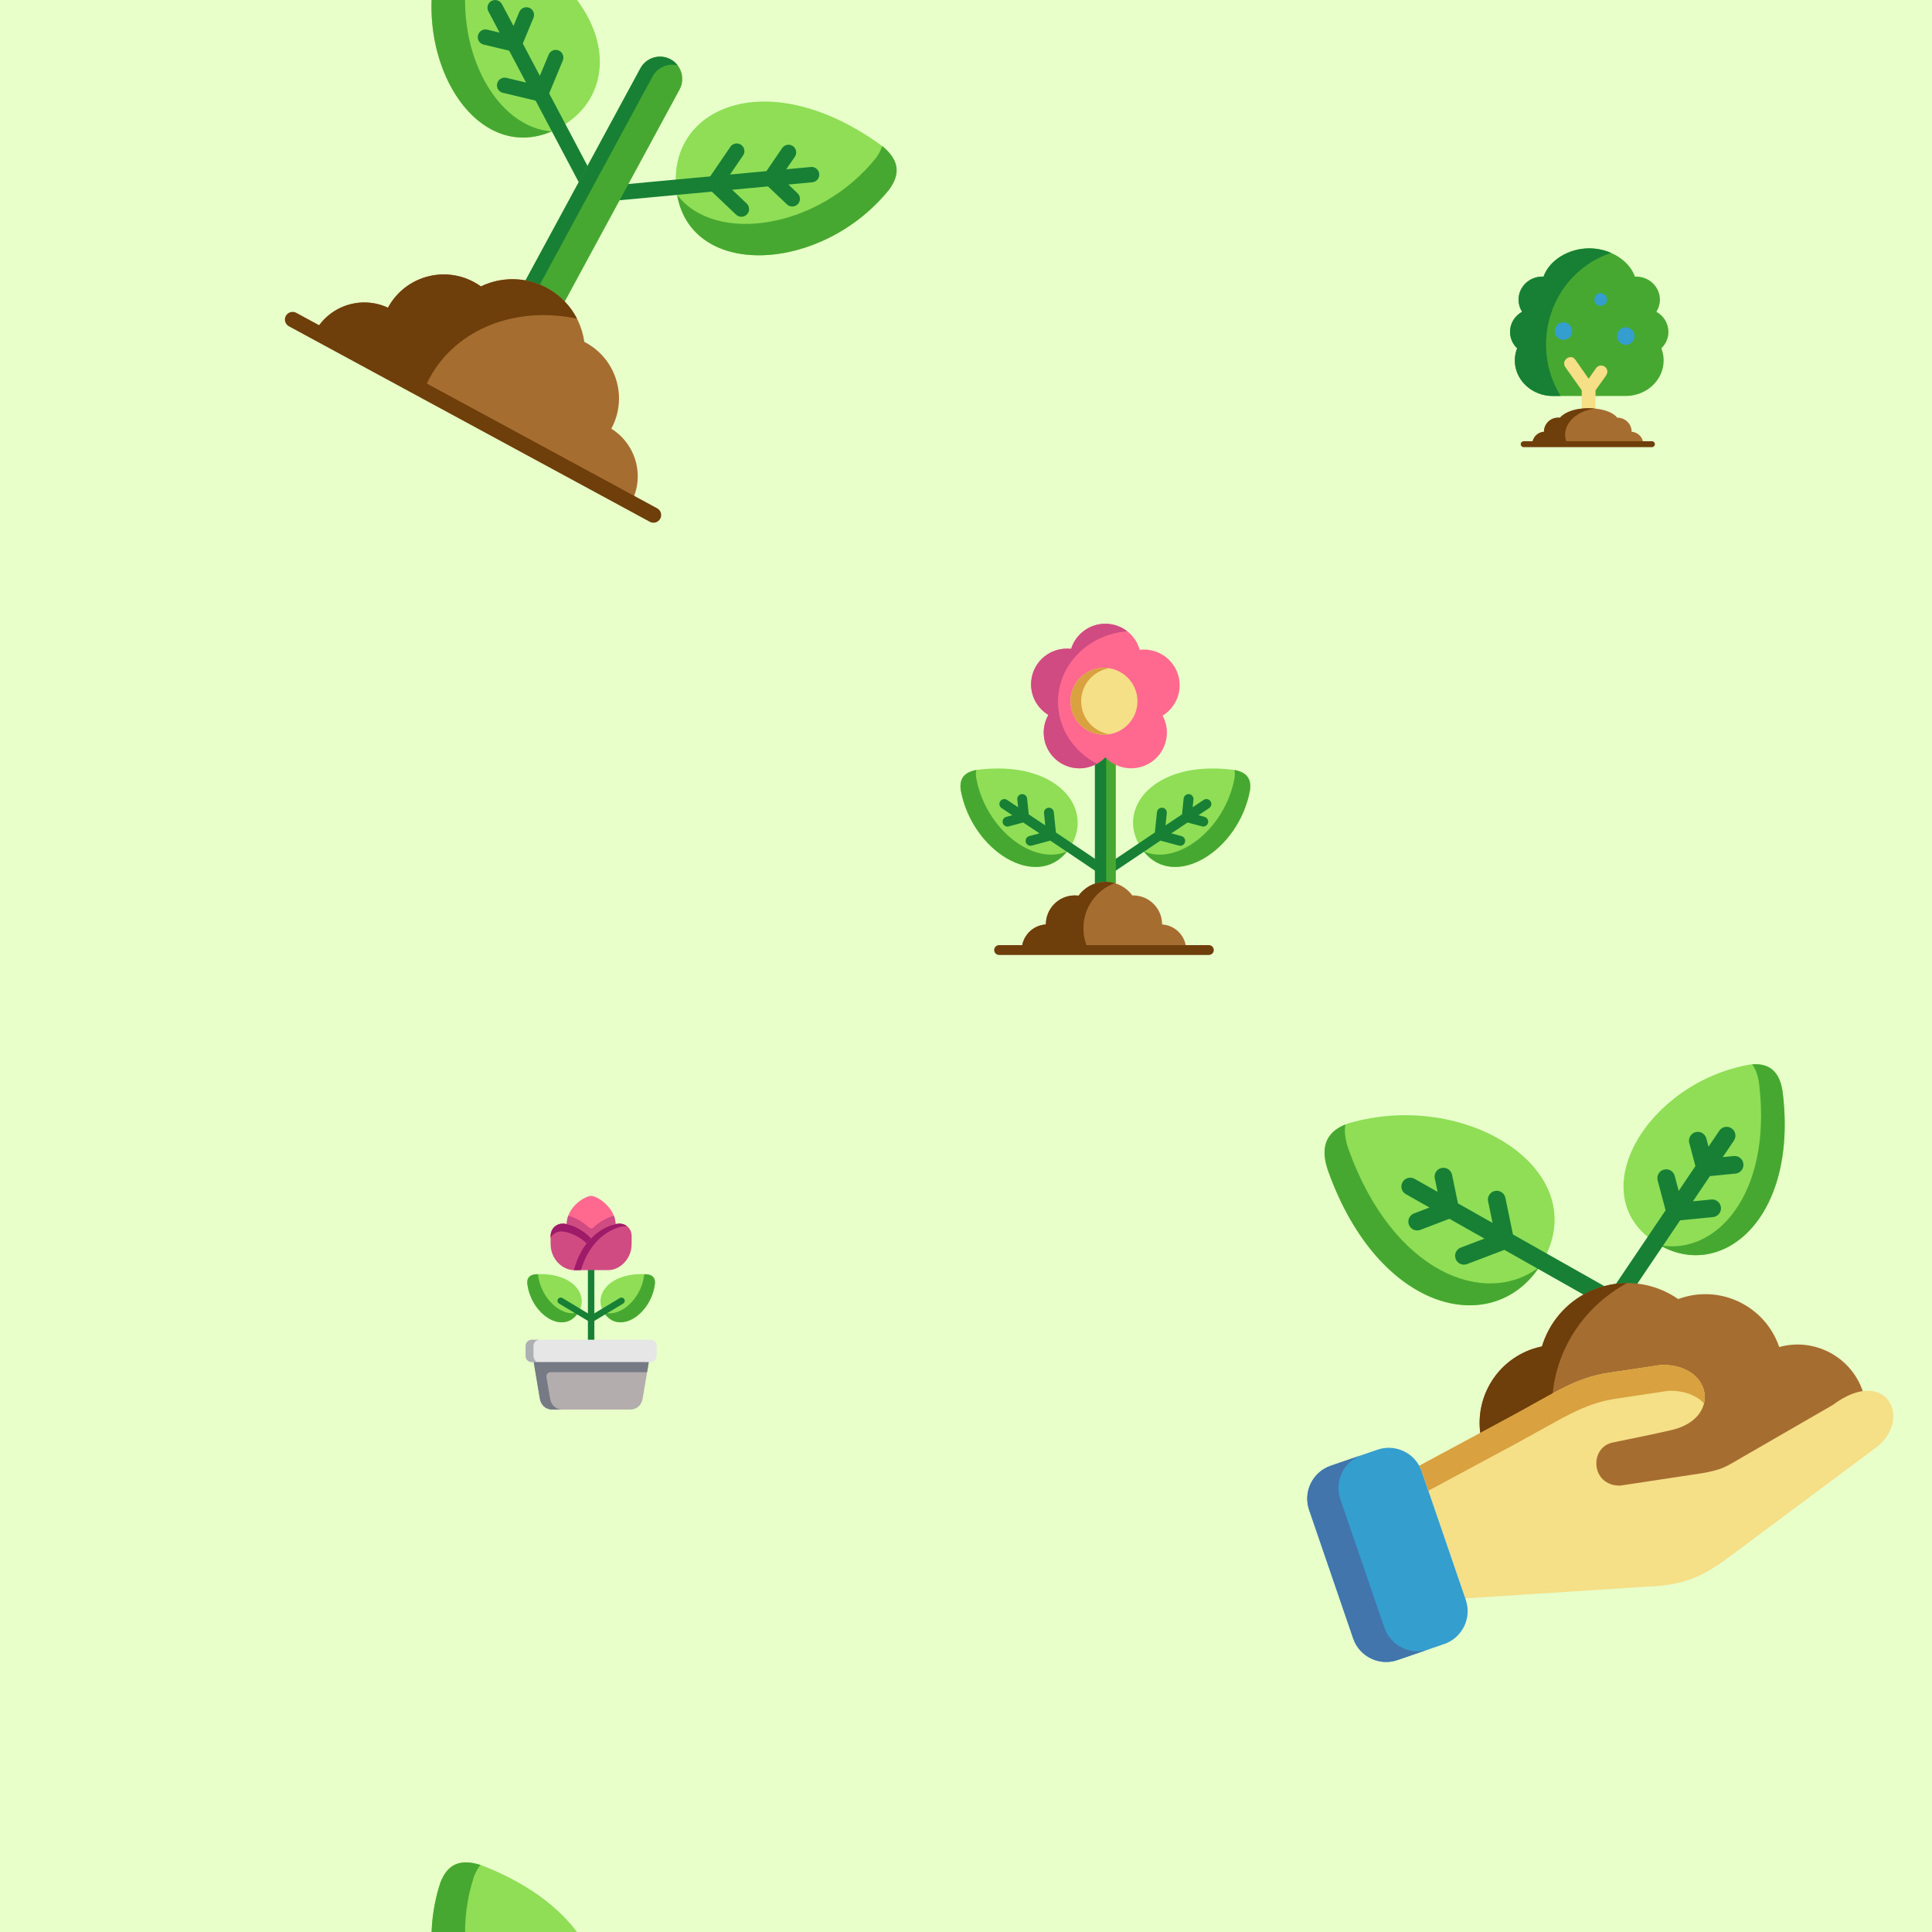
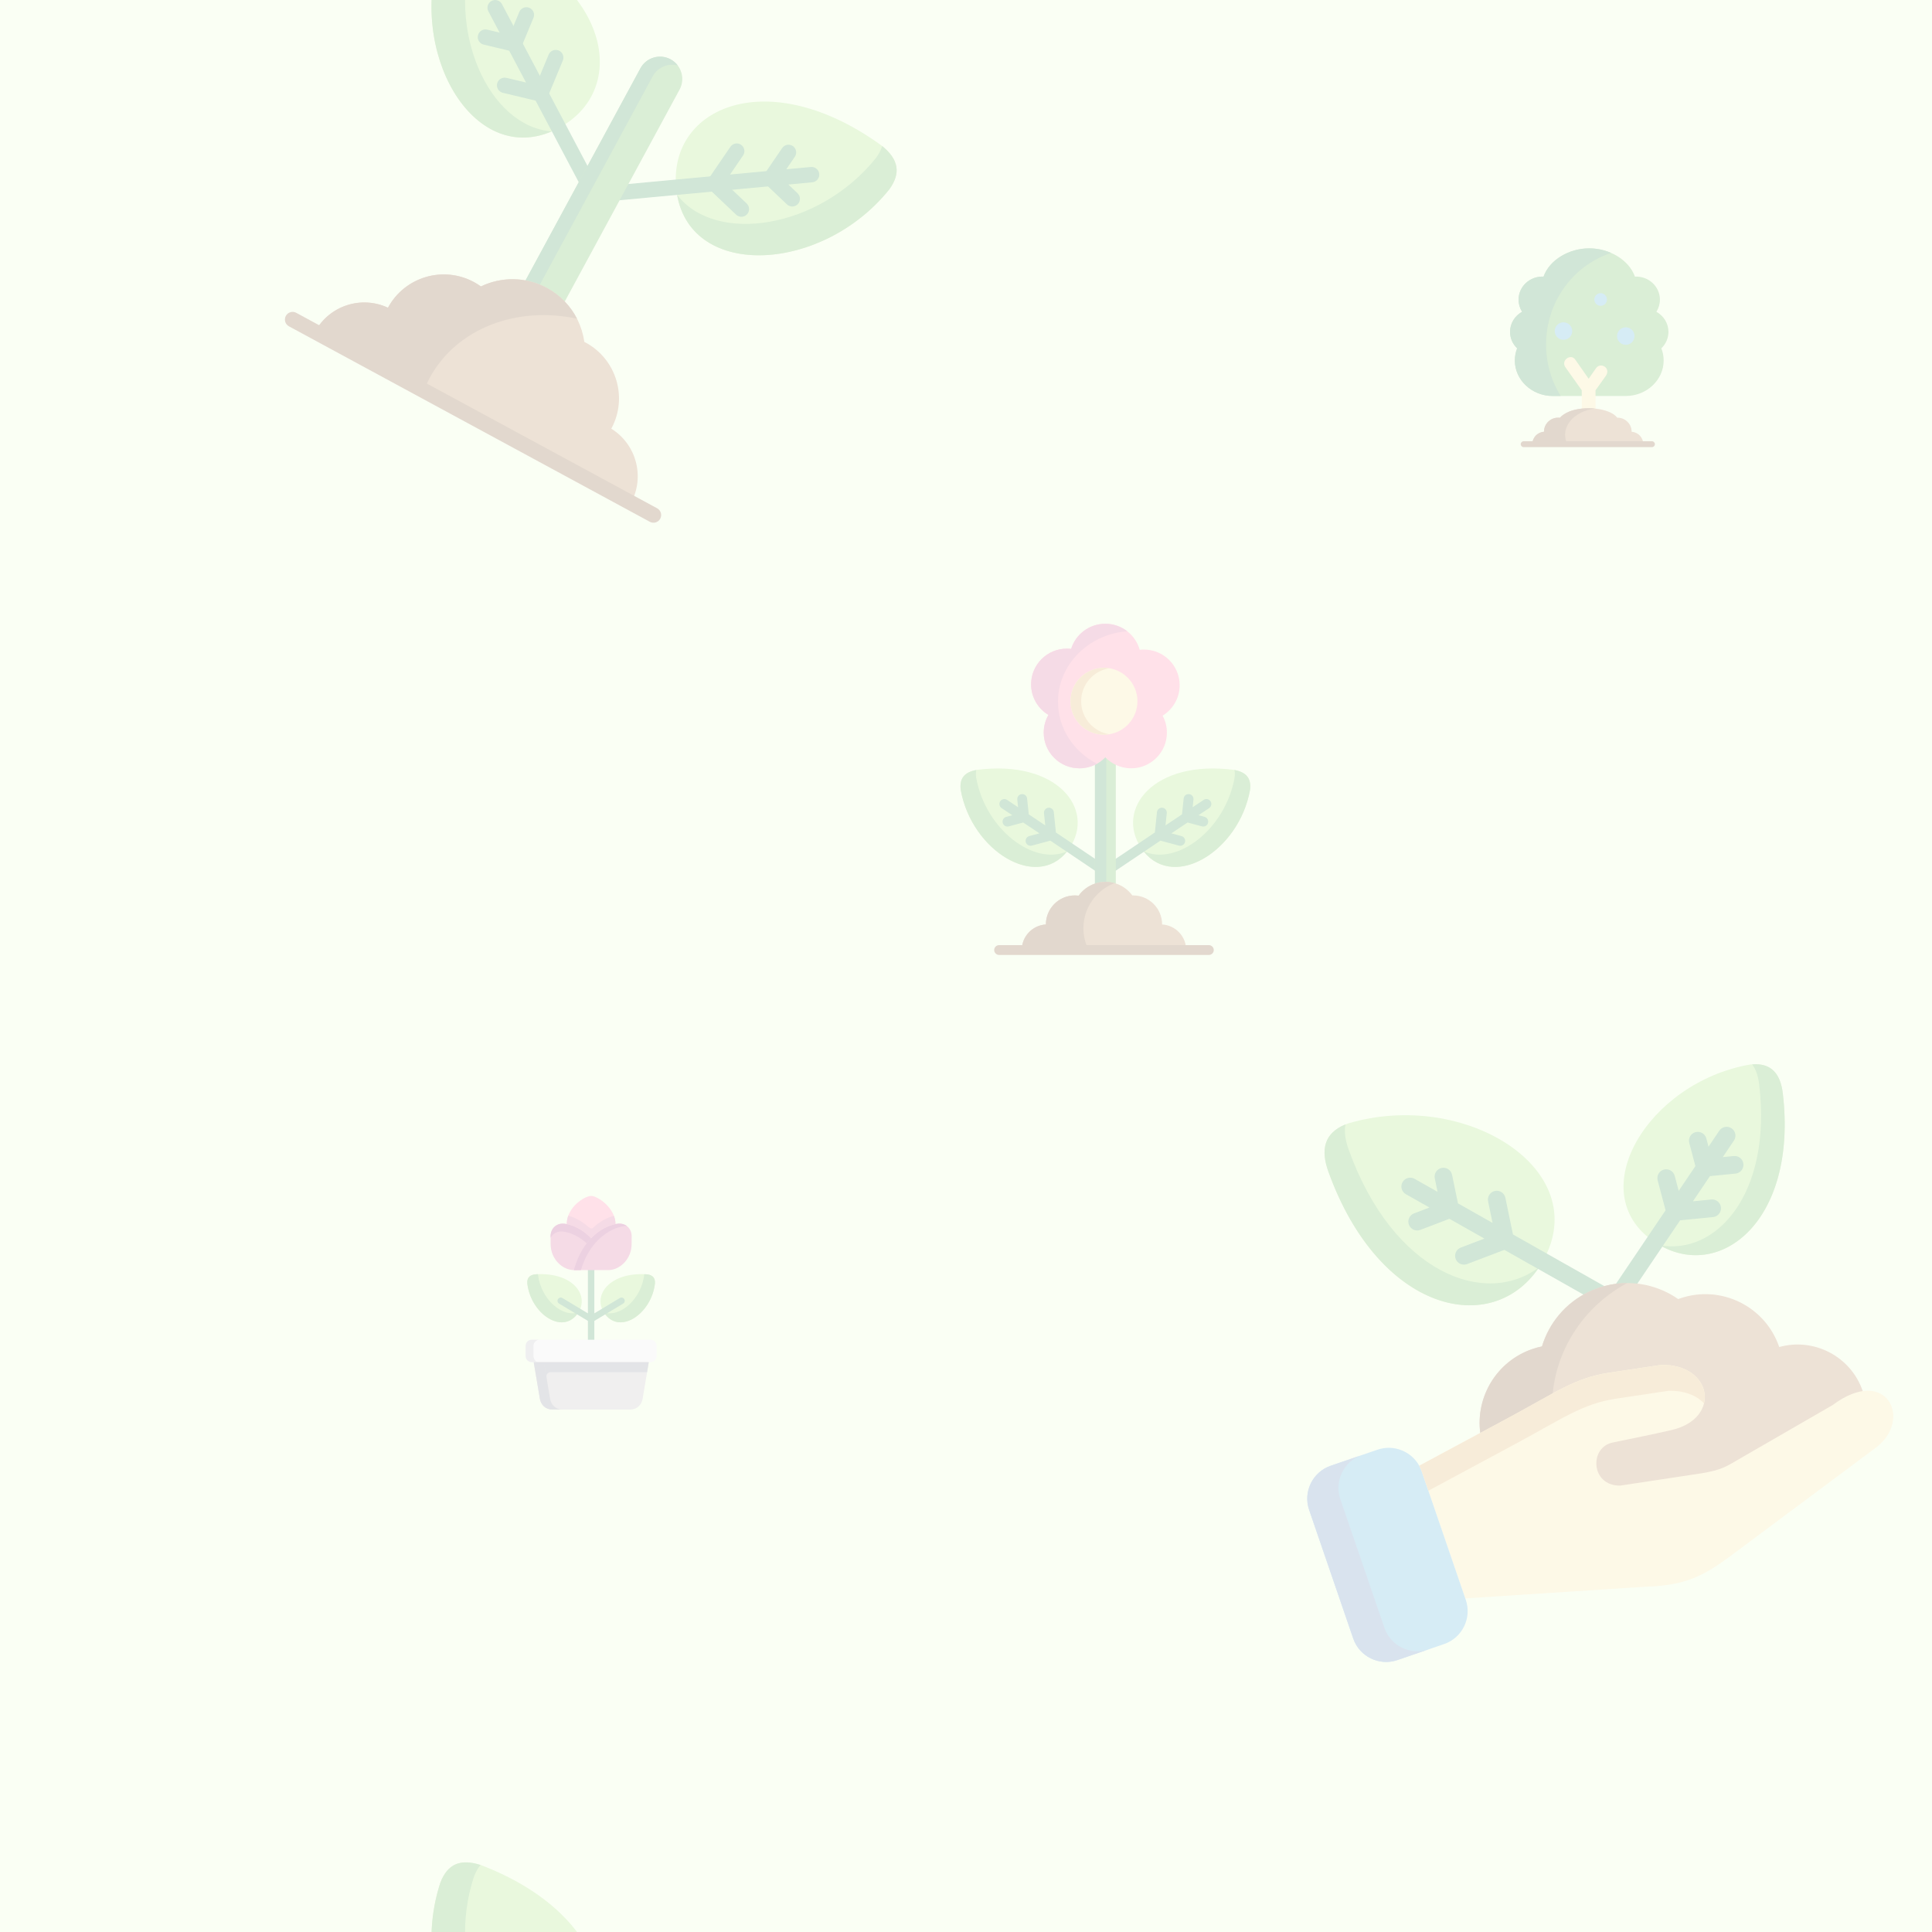
- <svg xmlns="http://www.w3.org/2000/svg" xmlns:ns1="http://pattern.flaticon.com/" xmlns:xlink="http://www.w3.org/1999/xlink" x="0" y="0" width="300" height="300" viewBox="0 0 350 350">
+ <svg xmlns="http://www.w3.org/2000/svg" xmlns:ns1="http://pattern.flaticon.com/" xmlns:xlink="http://www.w3.org/1999/xlink" x="0" y="0" width="300" height="300" viewBox="0 0 350 350" opacity="0.2">
  <rect x="0px" y="0px" width="100%" height="100%" opacity="1" fill="#e8ffca" />
  <defs>
    <g transform="matrix(0.1584675 0.08583654 -0.08583654 0.1584675 83.26384 -15.5496)" id="L1_65">
      <path d="m189.504 142.266c45.586-67.707-21.637-154.184-161.43-135.793-21.375 3.934-30.254 14.75-27.625 34.977 19.566 108.074 136.637 177.938 188.824 101.195.086-.113.145-.262.23-.379zm0 0" fill="#8fde56" />
      <path d="m.449 41.449c19.098 105.48 131.059 174.559 184.941 106.473-57.734 25.793-141.809-37.746-158.133-127.836-.645-5.07-.586-9.562.234-13.496-20.969 4.023-29.641 14.836-27.043 34.859zm0 0" fill="#47a831" />
      <g fill="#178035">
        <path d="m240.871 183.156c-1.469 0-2.957-.418-4.273-1.297l-164.68-109.766c-3.543-2.367-4.496-7.16-2.133-10.707 2.363-3.547 7.152-4.504 10.695-2.141l164.68 109.77c3.543 2.367 4.5 7.16 2.133 10.707-1.484 2.23-3.93 3.434-6.422 3.434zm0 0" />
        <path d="m110.473 96.301c-3.902 0-7.254-2.957-7.66-6.93l-3.242-31.508c-.438-4.242 2.645-8.035 6.883-8.473s8.023 2.648 8.461 6.891l3.242 31.508c.434 4.242-2.648 8.031-6.883 8.469-.27.027-.535.043-.801.043zm0 0" />
        <path d="m81.684 104.027c-3.402 0-6.52-2.277-7.445-5.727-1.102-4.117 1.34-8.352 5.453-9.453l28.797-7.727c4.113-1.105 8.344 1.34 9.445 5.461 1.102 4.117-1.34 8.352-5.453 9.453l-28.793 7.727c-.668.18-1.34.266-2.004.266zm0 0" />
        <path d="m157.664 127.809c-3.902 0-7.254-2.957-7.66-6.93l-4.059-39.348c-.441-4.242 2.641-8.035 6.879-8.473 4.227-.438 8.027 2.645 8.465 6.887l4.059 39.348c.438 4.242-2.645 8.035-6.883 8.473-.266.027-.535.043-.801.043zm0 0" />
        <path d="m121.723 137.457c-3.406 0-6.523-2.273-7.445-5.723-1.105-4.121 1.336-8.352 5.453-9.457l35.949-9.648c4.109-1.102 8.344 1.34 9.445 5.461 1.102 4.117-1.34 8.352-5.453 9.453l-35.949 9.648c-.668.18-1.34.266-2 .266zm0 0" />
      </g>
      <path d="m322.492 138.305c-45.613-67.707 21.641-154.188 161.434-135.793 21.375 3.934 30.254 14.746 27.625 34.973-19.566 108.078-136.637 177.941-188.82 101.199-.09-.117-.148-.262-.238-.379zm0 0" fill="#8fde56" />
      <path d="m511.551 37.484c-19.098 105.48-131.062 174.559-184.941 106.473 57.734 25.797 141.809-37.715 158.133-127.836.641-5.07.586-9.562-.234-13.496 20.969 4.023 29.641 14.836 27.043 34.859zm0 0" fill="#47a831" />
      <path d="m271.129 179.551c-2.492 0-4.938-1.207-6.426-3.438-2.363-3.547-1.406-8.344 2.137-10.711l164.68-110.117c3.543-2.367 8.332-1.41 10.695 2.137 2.363 3.547 1.41 8.34-2.133 10.707l-164.68 110.121c-1.316.879-2.805 1.301-4.273 1.301zm0 0" fill="#178035" />
      <path d="m401.527 92.336c-.266 0-.531-.012-.801-.039-4.238-.438-7.32-4.23-6.883-8.473l3.242-31.508c.438-4.238 4.234-7.32 8.461-6.887 4.238.438 7.316 4.227 6.883 8.469l-3.242 31.508c-.406 3.973-3.758 6.93-7.66 6.93zm0 0" fill="#178035" />
      <path d="m430.316 100.062c-.664 0-1.332-.086-2.004-.266l-28.793-7.723c-4.113-1.105-6.555-5.34-5.453-9.457 1.102-4.117 5.332-6.562 9.445-5.461l28.797 7.727c4.113 1.102 6.555 5.336 5.449 9.457-.922 3.445-4.039 5.723-7.441 5.723zm0 0" fill="#178035" />
      <path d="m354.336 123.844c-.266 0-.531-.016-.805-.039-4.234-.441-7.316-4.234-6.879-8.477l4.059-39.348c.438-4.238 4.223-7.324 8.465-6.887 4.238.438 7.316 4.23 6.879 8.473l-4.059 39.348c-.41 3.973-3.758 6.93-7.66 6.93zm0 0" fill="#178035" />
      <path d="m390.277 133.492c-.66 0-1.332-.086-2-.266l-35.949-9.645c-4.117-1.105-6.555-5.34-5.453-9.457 1.105-4.117 5.336-6.562 9.445-5.457l35.949 9.645c4.113 1.105 6.555 5.34 5.453 9.457-.926 3.449-4.039 5.723-7.445 5.723zm0 0" fill="#178035" />
      <path d="m233.602 110.469v216.734c7.125-2.332 14.777-3.559 22.574-3.559 7.824 0 15.215 1.195 22.223 3.41v-277.414c0-12.301-10.074-22.355-22.398-22.355-12.32 0-22.398 10.055-22.398 22.355zm0 0" fill="#47a831" />
      <path d="m233.602 110.469v181.668c4.703-1.516 9.609-2.594 14.66-3.117v-238.098c0-10.406 7.215-19.207 16.906-21.656-2.801-1.281-5.898-1.98-9.168-1.98-12.324 0-22.398 10.055-22.398 22.355zm0 0" fill="#178035" />
      <path d="m72.168 438.277h361.148c0-29.902-23.391-54.355-52.914-56.133v-.117c0-35.18-28.59-63.715-63.836-63.715l-1.578.027c-9.023-12.27-21.785-21.598-36.59-26.316-7.012-2.246-14.457-3.441-22.227-3.441-7.852 0-15.445 1.254-22.57 3.559-14.867 4.836-27.629 14.309-36.562 26.695-2.66-.348-5.375-.523-8.121-.523-35.273 0-63.836 28.535-63.836 63.715v.117c-29.52 1.777-52.914 26.23-52.914 56.133zm0 0" fill="#a66d30" />
      <path d="m196.426 438.277h-124.258c0-29.902 23.395-54.355 52.918-56.133v-.117c0-35.18 28.559-63.715 63.836-63.715 2.746 0 5.461.176 8.117.523 13.23-18.332 34.781-30.254 59.137-30.254 15.328 0 29.551 4.723 41.289 12.766-59.25 17.344-101.914 65.871-101.914 123.059 0 4.691.293 9.297.875 13.871zm0 0" fill="#6e3e0b" />
      <path d="m459.043 446h-412.602c-4.258 0-7.711-3.457-7.711-7.723 0-4.262 3.453-7.719 7.711-7.719h412.605c4.258 0 7.711 3.457 7.711 7.719 0 4.266-3.453 7.723-7.715 7.723zm0 0" fill="#6e3e0b" />
    </g>
    <g transform="matrix(0.1171875 0 0 0.1171875 174 113)" id="L1_66">
      <path d="m168.609 346.77c40.578-60.27-19.25-137.195-143.633-120.855-19.02 3.512-26.887 13.148-24.582 31.129 17.438 96.172 121.559 158.34 168.016 90.043.055-.117.145-.203.199-.316zm0 0" fill="#8fde56" />
      <path d="m.395 257.039c17.004 93.871 116.629 155.348 164.555 94.734-51.383 22.988-126.168-33.57-140.691-113.719-.578-4.547-.52-8.543.203-12.027-18.648 3.57-26.371 13.176-24.066 31.012zm0 0" fill="#47a831" />
      <path d="m279.391 346.77c-40.578-60.27 19.25-137.195 143.633-120.855 19.02 3.512 26.887 13.148 24.582 31.129-17.438 96.172-121.559 158.34-168.016 90.043-.055-.117-.145-.203-.199-.316zm0 0" fill="#8fde56" />
      <path d="m447.605 257.039c-17.004 93.871-116.602 155.348-164.555 94.734 51.383 22.988 126.168-33.57 140.691-113.719.578-4.547.52-8.543-.199-12.027 18.645 3.57 26.367 13.176 24.062 31.012zm0 0" fill="#47a831" />
      <path d="m221.91 372.785-74.387-50.09-3.266-31.484c-.434-4.184-4.18-7.219-8.363-6.789-4.188.434-7.227 4.176-6.793 8.355l1.961 18.926-25.531-17.047-2.543-24.504c-.434-4.184-4.18-7.227-8.363-6.789-4.188.434-7.227 4.176-6.793 8.359l1.238 11.941-17.035-11.375c-3.496-2.336-8.23-1.398-10.566 2.098-2.34 3.496-1.398 8.223 2.102 10.559l16.539 11.043-9.383 2.52c-4.066 1.09-6.477 5.266-5.383 9.328.914 3.398 3.992 5.637 7.352 5.637.656 0 1.32-.086 1.984-.262l22.27-5.977 25.129 16.781-15.766 4.238c-4.062 1.094-6.469 5.27-5.375 9.328.914 3.398 3.992 5.637 7.352 5.637.656 0 1.32-.086 1.984-.266l28.637-7.699 74.531 50.184c1.301.871 2.773 1.285 4.227 1.285 2.461 0 4.875-1.188 6.344-3.383 2.34-3.492 1.398-8.219-2.102-10.555zm0 0" fill="#178035" />
      <path d="m386.531 274.387c-2.34-3.496-7.07-4.438-10.566-2.098l-17.035 11.375 1.238-11.941c.434-4.184-2.605-7.926-6.793-8.359-4.188-.434-7.93 2.605-8.363 6.789l-2.543 24.504-25.516 17.035 1.949-18.918c.43-4.184-2.617-7.922-6.801-8.352-4.199-.434-7.93 2.609-8.359 6.793l-3.238 31.461-68.832 46.297c-3.5 2.336-4.441 7.062-2.102 10.559 1.469 2.195 3.883 3.383 6.34 3.383 1.457 0 2.93-.418 4.23-1.285l68.949-46.371 28.637 7.699c.664.18 1.328.266 1.984.266 3.363 0 6.438-2.238 7.355-5.637 1.094-4.059-1.312-8.234-5.379-9.328l-15.766-4.238 25.133-16.785 22.297 5.98c.664.176 1.328.262 1.98.262 3.363 0 6.441-2.242 7.355-5.641 1.09-4.062-1.32-8.234-5.383-9.324l-9.406-2.523 16.535-11.043c3.496-2.336 4.438-7.062 2.098-10.559zm0 0" fill="#178035" />
      <g>
        <path d="m240.137 368.145v-170.277c-6.109-2.906-11.613-6.906-16.254-11.738-3.746 3.91-8.066 7.277-12.824 9.953-1.066.605-2.133 1.152-3.199 1.672v234.371c5.133-1.727 10.75-2.676 16.398-2.676 5.648 0 10.895.891 15.879 2.504zm0 0" fill="#47a831" />
        <path d="m225.297 399.012v-191.191c-.488-.461-.949-.922-1.41-1.41-3.746 3.91-8.07 7.277-12.824 9.98-1.066.574-2.133 1.121-3.199 1.668v183.629c5.129-1.727 10.66-2.676 16.398-2.676zm0 0" fill="#178035" />
        <path d="m265.645 419.953c-6.285-8.543-15.16-15.074-25.508-18.438-4.984-1.641-10.316-2.504-15.879-2.504-5.734 0-11.266.949-16.398 2.676-10.258 3.449-19.02 10.039-25.215 18.613-1.871-.23-3.773-.348-5.734-.348-24.812 0-44.898 20.051-44.898 44.82v.086c-20.777 1.238-37.266 18.469-37.266 39.527h254.184c0-21.059-16.457-38.289-37.234-39.527v-.086c0-24.77-20.117-44.82-44.93-44.82zm0 0" fill="#a66d30" />
        <path d="m277.113 40.246c-6.512-23.215-27.867-40.246-53.227-40.246-24.844 0-45.852 16.34-52.828 38.863-2.16-.258-4.379-.402-6.625-.402-30.52 0-55.277 24.715-55.277 55.18 0 20.051 10.75 37.625 26.773 47.293-4.609 8.055-7.262 17.406-7.262 27.355 0 30.469 24.758 55.18 55.273 55.18 8.562 0 16.688-1.957 23.922-5.41 6.023-2.906 11.441-6.875 16.023-11.648 4.637 4.832 10.141 8.832 16.254 11.734 7.203 3.426 15.215 5.324 23.688 5.324 30.52 0 55.273-24.711 55.273-55.18 0-9.492-2.391-18.41-6.629-26.207 15.824-9.723 26.371-27.156 26.371-47.035 0-30.492-24.754-55.176-55.273-55.176-2.191 0-4.352.117-6.457.375zm0 0" fill="#ff698f" />
        <path d="m223.887 0c-24.844 0-45.852 16.34-52.828 38.863-2.16-.258-4.379-.402-6.625-.402-30.52 0-55.277 24.715-55.277 55.18 0 20.051 10.75 37.625 26.773 47.293-4.609 8.055-7.262 17.406-7.262 27.355 0 30.469 24.758 55.18 55.273 55.18 8.562 0 16.688-1.957 23.922-5.41 1.066-.547 2.133-1.09 3.199-1.668-35.969-18.613-60.32-54.543-60.32-95.797 0-57.422 47.18-104.484 107.121-108.973-9.395-7.277-21.184-11.621-33.977-11.621zm0 0" fill="#cf4b82" />
        <path d="m221.84 68.121c-28.59 0-51.758 23.129-51.758 51.668 0 28.539 23.168 51.668 51.758 51.668 28.586 0 51.758-23.129 51.758-51.668 0-28.535-23.172-51.668-51.758-51.668zm0 0" fill="#f5df87" />
        <path d="m221.84 68.121c-28.59 0-51.758 23.129-51.758 51.668 0 28.539 23.168 51.668 51.758 51.668 2.793 0 5.562-.23 8.242-.664-24.672-3.91-43.547-25.258-43.547-51.004 0-25.75 18.875-47.094 43.547-51.008-2.68-.43-5.449-.66-8.242-.66zm0 0" fill="#d9a13f" />
        <path d="m94.746 504.387h103.434c-5.188-10.152-8.129-21.633-8.129-33.773 0-18.41 6.715-35.242 17.809-48.242 8.102-9.492 18.59-16.945 30.492-21.402-4.152-1.184-8.531-1.871-13.055-1.957h-1.039c-5.734 0-11.266.949-16.398 2.676-10.258 3.449-19.02 10.039-25.215 18.613-1.871-.23-3.773-.348-5.734-.348-24.812 0-44.898 20.051-44.898 44.82v.086c-20.777 1.238-37.266 18.469-37.266 39.527zm0 0" fill="#6e3e0b" />
      </g>
      <path d="m383.941 512h-324.207c-4.207 0-7.621-3.406-7.621-7.613 0-4.203 3.41-7.609 7.621-7.609h324.211c4.207 0 7.617 3.406 7.617 7.609 0 4.207-3.41 7.613-7.621 7.613zm0 0" fill="#6e3e0b" />
    </g>
    <g transform="matrix(0.1956419 -0.06707721 0.06707721 0.1956419 216.4231 213.0515)" id="L1_67">
      <path d="m142.156 0c-22.426.176-30.457 13.547-30.105 34.512 2.129 134.539 93.094 186.801 152.113 135.062.176-.145.379-.32.555-.496l.32-.289c67.312-60.555-15.738-164.234-122.883-168.789zm0 0" fill="#8fde56" />
      <path d="m139.617.059c-20.5 1.168-27.918 14.305-27.566 34.453 2.07 131.094 88.48 184.055 147.5 138.859-56.125 18.453-122.59-36.438-124.434-151.211-.145-8.844 1.199-16.348 4.5-22.102zm0 0" fill="#47a831" />
      <path d="m491.535 65.312c18.543 3.883 23.012 16.266 19.215 33.578-24.062 111.004-108.051 139.207-148.289 86.598-.148-.176-.266-.352-.41-.527l-.203-.262c-45.672-61.285 40.27-133.371 129.688-119.387zm0 0" fill="#8fde56" />
      <path d="m493.637 65.812c16.793 4.348 20.766 16.438 17.113 33.078-23.449 108.145-103.754 137.691-145.105 90.48 43.395 24.586 107.523-9.84 128.051-104.523 1.605-7.332 1.723-13.754-.059-19.035zm0 0" fill="#47a831" />
      <path d="m247.148 138.836 4.121-32.551c.535-4.234-2.461-8.098-6.695-8.633-4.223-.539-8.094 2.461-8.629 6.691l-2.422 19.141-23.109-26.031 3.211-25.359c.535-4.23-2.457-8.098-6.688-8.633-4.234-.539-8.098 2.457-8.633 6.691l-1.516 11.953-15.391-17.34c-2.828-3.188-7.715-3.477-10.902-.645-3.188 2.832-3.477 7.715-.645 10.906l15.762 17.754-14.457.492c-4.262.145-7.602 3.719-7.457 7.98.145 4.172 3.57 7.461 7.715 7.461.09 0 .18 0 .27-.004l27.246-.926 23.398 26.355-22.141.734c-4.262.145-7.602 3.715-7.461 7.977.141 4.176 3.566 7.469 7.715 7.469.086 0 .172 0 .262-.004l34.953-1.164 62.367 70.254c1.523 1.719 3.645 2.594 5.777 2.594 1.82 0 3.652-.641 5.125-1.949 3.188-2.832 3.477-7.715.645-10.902zm0 0" fill="#178035" />
      <path d="m452.363 136.57-9.422-2.223 13.973-10.551c3.402-2.57 4.078-7.414 1.508-10.816-2.57-3.406-7.414-4.078-10.82-1.508l-13.492 10.191.535-7.477c.305-4.254-2.898-7.953-7.152-8.258-4.27-.305-7.949 2.898-8.258 7.152l-1.5 20.941-20.891 15.777.973-13.57c.305-4.254-2.895-7.949-7.152-8.258-4.277-.312-7.949 2.898-8.254 7.152l-1.938 27.035-63.949 48.293c-3.406 2.57-4.078 7.414-1.508 10.82 1.516 2.008 3.828 3.066 6.168 3.066 1.621 0 3.254-.508 4.648-1.559l63.816-48.191 28.219 6.648c.598.141 1.191.211 1.777.211 3.5 0 6.672-2.398 7.512-5.957.977-4.152-1.598-8.309-5.746-9.289l-15.742-3.707 21.254-16.051 21.902 5.16c.594.141 1.191.207 1.777.207 3.5 0 6.672-2.398 7.508-5.953.98-4.152-1.594-8.312-5.746-9.289zm0 0" fill="#178035" />
      <g>
        <path d="m435.789 307.617c0-37.75-30.605-68.352-68.363-68.352l-1.723.031c-12.207-16.641-30.867-28.293-52.305-31.211-3.473-.469-7.035-.73-10.656-.73-3.008 0-5.988.176-8.906.496-22.398 2.539-41.906 14.57-54.465 31.969-2.832-.379-5.754-.555-8.699-.555-33.086 0-60.684 23.504-66.992 54.715-36.414 23.711 93.594 174.48 328.789 73.984 0-32.086-25.055-58.332-56.68-60.23zm0 0" fill="#a66d30" />
        <path d="m104.254 426.828v-117.75c0-1.781-.176-3.535-.469-5.254l87.23-14.336c45.789-7.535 66.754-14.277 96.277-8.848l45.527 8.348c42.812 13.637 35.102 61.488-9.605 56.965-16.996-1.723-37.059-4.438-51.98-6.336-21.613-3.27-31.25 29.867-6.484 37.781l71.371 12.992c18.457 2.891 20.996 1.402 39.336-2.16l87.93-17.199c56.797-18.246 62.609 35.156 23.797 47.594l-135.207 43.328c-36.91 11.824-54.578 18.977-94.703 6.508zm0 0" fill="#f5df87" />
        <path d="m0 428.23v-119.152c0-16.703 13.695-30.395 30.398-30.395h43.426c14.922 0 27.449 10.891 29.961 25.137.293 1.723.469 3.477.469 5.258v119.152c0 16.727-13.695 30.422-30.43 30.422h-43.426c-16.73 0-30.398-13.691-30.398-30.422zm0 0" fill="#349ecf" />
        <path d="m0 428.23v-119.152c0-16.703 13.695-30.395 30.398-30.395h28.797c-.031 0-.031 0-.031 0-16.676.09-30.281 13.723-30.254 30.395v119.152c0 16.73 13.668 30.422 30.402 30.422h-28.914c-16.73 0-30.398-13.691-30.398-30.422zm0 0" fill="#4275ab" />
        <path d="m191.012 289.488c17.727-2.922 31.746-5.695 43.953-7.738 16.555-36.379 51.219-63.328 93.008-70.219-4.672-1.605-9.547-2.746-14.57-3.445-3.477-.465-7.039-.73-10.66-.73-1.664 0-3.27.059-4.906.148-1.344.086-2.656.203-4 .348-22.398 2.539-41.906 14.57-54.465 31.973-2.832-.383-5.75-.559-8.699-.559-33.086 0-60.684 23.504-66.992 54.719zm0 0" fill="#6e3e0b" />
        <path d="m104.254 309.078v18.043l55.949-9.195 29.582-4.879c45.82-7.531 66.789-14.246 96.312-8.844l45.527 8.348c13.551 4.32 22.02 12.059 25.871 20.469 8.938-14.102 1.781-35.594-24.676-44.031l-45.527-8.348c-18.105-3.328-32.969-2.074-52.328 1.109-12.207 2.043-26.227 4.816-43.953 7.734l-27.332 4.496-59.895 9.84c.293 1.723.469 3.477.469 5.258zm0 0" fill="#d9a13f" />
      </g>
    </g>
    <g transform="matrix(0.07559025 0 0 0.07559025 95.22065 216.6489)" id="L1_68">
      <path d="m3.996 209.641c8.141 71.723 81.664 122.562 119.098 74.465l.176-.23c1.605-2.074 3.035-4.207 4.32-6.398 24.098-41.406-15.727-94.438-101.859-89.707-14.09.758-22.699 6.805-21.734 21.871zm0 0" fill="#8fde56" />
      <path d="m3.996 209.641c8.141 71.723 81.664 122.562 119.098 74.465l.176-.23c1.254-1.637 2.422-3.301 3.473-4.996-38.805 13.637-90.418-31.449-97.188-90.848 0-.145 0-.293-.031-.438-1.254.059-2.508.117-3.793.176-14.09.758-22.699 6.805-21.734 21.871zm0 0" fill="#47a831" />
      <path d="m310.004 209.641c-8.141 71.723-81.668 122.562-119.102 74.465l-.176-.23c-1.602-2.074-3.062-4.207-4.316-6.398-24.102-41.406 15.727-94.438 101.855-89.707 14.09.758 22.668 6.805 21.738 21.871zm0 0" fill="#8fde56" />
      <path d="m310.004 209.641c-8.141 71.723-81.668 122.562-119.102 74.465l-.176-.23c-1.281-1.637-2.422-3.301-3.469-4.996 38.773 13.637 90.418-31.449 97.156-90.848.031-.145.031-.293.031-.438 1.281.059 2.535.117 3.82.176 14.09.758 22.668 6.805 21.738 21.871zm0 0" fill="#47a831" />
      <path d="m236.422 247.414c-2.199-3.664-6.949-4.848-10.609-2.648l-61.082 36.73v-103.656c0-4.273-3.461-7.734-7.73-7.734-4.273 0-7.734 3.461-7.734 7.734v103.656l-61.078-36.727c-3.664-2.203-8.414-1.016-10.613 2.645-2.199 3.664-1.016 8.418 2.645 10.621l69.047 41.52v45.117c0 4.273 3.461 7.738 7.734 7.738 4.27 0 7.73-3.465 7.73-7.738v-45.117l69.047-41.52c3.66-2.203 4.848-6.957 2.645-10.621zm0 0" fill="#178035" />
      <g>
        <path d="m295.18 398.434-137.918-20.703-137.887 20.703 14.762 87.781c2.332 13.93 13.012 25.785 29.613 25.785h187.023c16.629 0 27.277-11.855 29.613-25.785zm0 0" fill="#b3adad" />
        <path d="m287.098 344.672h-272.336c-8.137 0-14.762 6.66-14.762 14.777v24.207c0 8.117 6.625 14.777 14.762 14.777h284.473c8.113 0 14.766-6.66 14.766-14.777v-24.207c0-8.117-6.652-14.777-14.766-14.777zm0 0" fill="#e6e6e6" />
        <path d="m18.816 383.656v-24.207c0-8.117 6.652-14.777 14.793-14.777h-18.848c-8.137 0-14.762 6.66-14.762 14.777v24.207c0 8.117 6.625 14.777 14.762 14.777h13.16c-5.195-2.309-9.105-8.762-9.105-14.777zm0 0" fill="#adafb3" />
        <path d="m58.703 486.215-14.762-87.781 4.055 24.062 1.723 10.309c0-5.547 4.434-10.102 9.918-10.309h231.488l4.055-24.062h-275.809l14.766 87.781c2.332 13.93 13.012 25.785 29.613 25.785h24.566c-16.629 0-27.281-11.855-29.613-25.785zm0 0" fill="#757a85" />
        <path d="m157 0c-14.938.059-58.414 26.602-58.414 67.543 9.836 38.605 39.594 36.387 58.414 55.863 18.789-19.504 49.484-26.629 58.41-55.863 0-38.66-43.008-67.629-58.41-67.543zm0 0" fill="#ff698f" />
        <path d="m157 101.418c-17.156 17.785-32.242 42.781-41.227 76.16l-.059.262h82.57c26.781 0 55.641-25.754 55.758-62.141l.086-19.156c0-19.77-15.961-32.562-34.312-29.73-19.258 2.602-42.48 13.523-62.816 34.605zm0 0" fill="#cf4b82" />
        <path d="m94.152 66.816c-18.324-2.836-34.285 9.957-34.285 29.727l.059 19.156c.117 36.387 29.004 62.145 55.789 62.145 61.91 0 60.512-54.141 41.285-76.422-20.336-21.086-43.562-32.008-62.848-34.605zm0 0" fill="#cf4b82" />
        <path d="m145.766 114.531c-12.398 16.324-23.02 37.176-29.992 63.047.086-.293.172-.613.262-.934.699-2.57 1.43-5.082 2.219-7.562 6.883-21.992 16.512-40.039 27.512-54.551zm-13.215 63.309c7.293-24.559 18-44.355 30.312-59.863 3.004-3.797 6.098-7.301 9.25-10.57 11.848-12.293 24.684-21.141 37.141-26.867 8.93-4.117 17.652-6.656 25.707-7.738 2.77-.438 5.484-.496 8.082-.234-6.188-4.875-14.414-7.094-23.227-5.754-1.43.207-2.918.441-4.406.73-18.352 3.594-39.621 14.371-58.41 33.875-3.852 4.004-7.617 8.352-11.234 13.113-12.398 16.324-23.02 37.176-29.992 63.047l-.059.262zm0 0" fill="#9e1b69" />
        <path d="m94.152 66.816c-18.324-2.836-34.285 9.957-34.285 29.727l.031 3.738c5.719-10.746 17.594-16.645 30.664-14.629 6.129.816 12.691 2.512 19.402 5.078 12.051 4.617 24.625 12.121 36.531 22.836 3.238-4.176 6.621-8.086 10.066-11.68.145-.176.289-.32.438-.465-14.441-14.953-30.316-24.793-45.227-30.168-4.492-1.633-8.926-2.863-13.188-3.707-1.488-.293-2.977-.527-4.434-.73zm0 0" fill="#9e1b69" />
        <path d="m102.148 47.602c-2.25 6.16-3.562 12.848-3.562 19.945 4.262.844 8.695 2.07 13.188 3.707 14.91 5.375 30.781 15.215 45.227 30.168 18.789-19.508 40.059-30.285 58.41-33.875 0-6.922-1.398-13.551-3.762-19.77-15.289 3.766-32.27 12.438-48.027 26.777-6.359 6.191-7.73 2.977-12.75 0-12.867-11.273-26.082-19.391-38.805-23.977-3.383-1.227-6.68-2.219-9.918-2.977zm0 0" fill="#cf4b82" />
      </g>
    </g>
    <g transform="matrix(0.07032954 0 0 0.07032954 273.559 44.99562)" id="L1_69">
      <g>
        <path d="m203.984.004c50.996-.289 102.168 29.027 117.727 72.723 35.004-1.668 64.344 25.375 64.344 59.406 0 11.449-3.309 22.125-9.059 31.184 18.52 10.242 31.004 29.574 31.004 51.727 0 16.598-6.988 31.586-18.293 42.375 3.883 9.809 5.984 20.367 5.984 31.387 0 50.285-43.922 91.426-97.594 91.426h-188.195c-53.672 0-97.59-41.141-97.59-91.426 0-11.02 2.098-21.578 5.953-31.387-11.277-10.789-18.266-25.777-18.266-42.375 0-22.152 12.484-41.484 31.008-51.727-5.754-9.059-9.09-19.734-9.09-31.184 0-34.031 29.367-61.074 64.371-59.406 15.559-43.695 66.73-73.012 117.695-72.723zm0 0" fill="#47a831" />
        <path d="m203.984.004c-50.965-.289-102.137 29.027-117.695 72.723-35.004-1.668-64.371 25.375-64.371 59.406 0 11.449 3.336 22.125 9.09 31.184-18.523 10.242-31.008 29.574-31.008 51.727 0 16.598 6.988 31.586 18.266 42.375-3.855 9.809-5.957 20.367-5.957 31.387 0 50.285 43.922 91.426 97.594 91.426h20.422c-23.785-38.348-37.562-83.887-37.562-132.734 0-110.387 70.383-203.879 167.57-235.785-17.488-7.652-36.934-11.824-56.348-11.707zm0 0" fill="#178035" />
        <path d="m147.641 192.777c-11.16-5.523-24.68-.949-30.203 10.242-5.52 11.16-.918 24.684 10.242 30.203 11.16 5.496 24.676.922 30.199-10.238 5.523-11.164.922-24.684-10.238-30.207zm0 0" fill="#349ecf" />
        <path d="m240.543 117.059c-8.055-3.969-17.805-.66-21.773 7.395s-.66 17.805 7.395 21.777c8.051 3.996 17.801.688 21.77-7.367 3.969-8.055.664-17.832-7.391-21.805zm0 0" fill="#349ecf" />
        <path d="m308.078 205.637c-11.16-5.523-24.68-.922-30.199 10.242-5.496 11.16-.922 24.68 10.238 30.203 11.16 5.523 24.707.922 30.199-10.238 5.523-11.164.949-24.684-10.238-30.207zm0 0" fill="#349ecf" />
        <path d="m202.461 469.035c-9.777 0-17.773-7.996-17.773-17.75v-85.727l-41.91-59.121c-12.855-18.094 13.75-36.219 24.938-20.25l34.746 49.594 19.012-27.156c11.648-16.629 39.781-.52 24.938 20.281l-26.203 36.648v85.73c0 9.754-7.996 17.75-17.746 17.75zm0 0" fill="#f5df87" />
        <path d="m184.688 412.707c-22.867 2.477-44.18 10.043-56.406 23.676-21.629-2.73-40.871 14.07-40.871 35.992v.055c-16.77 1.008-30.059 14.934-30.059 31.961h285.875c0-17.031-13.289-30.953-30.059-31.961.316-20.336-17.027-36.793-37.16-36.332-9.117-12.43-31.066-20.656-55.801-23.359-11.562-1.266-23.758-1.324-35.52-.031zm0 0" fill="#a66d30" />
        <path d="m128.281 436.383c-21.629-2.73-40.871 14.07-40.871 35.992v.055c-16.77 1.008-30.059 14.934-30.059 31.961h90.316c-3.77-7.508-5.84-15.621-5.84-24.105 0-24.453 17.113-45.914 42.859-58.055 10.238-4.805 21.828-8.141 34.254-9.637-11.188-1.121-22.895-1.121-34.254.113-22.867 2.477-44.18 10.043-56.406 23.676zm0 0" fill="#6e3e0b" />
      </g>
      <path d="m365.488 512h-330.398c-4.203 0-7.609-3.406-7.609-7.609s3.406-7.609 7.609-7.609h330.398c4.203 0 7.609 3.406 7.609 7.609s-3.406 7.609-7.609 7.609zm0 0" fill="#6e3e0b" />
    </g>
  </defs>
  <g ns1:class="KUsePattern">
    <pattern id="pattern_L1_65" width="350" height="350" patternUnits="userSpaceOnUse">
      <use xlink:href="#L1_65" x="-350" y="-350" />
      <use xlink:href="#L1_65" x="0" y="-350" />
      <use xlink:href="#L1_65" x="350" y="-350" />
      <use xlink:href="#L1_65" x="-350" y="0" />
      <use xlink:href="#L1_65" x="0" y="0" />
      <use xlink:href="#L1_65" x="350" y="0" />
      <use xlink:href="#L1_65" x="-350" y="350" />
      <use xlink:href="#L1_65" x="0" y="350" />
      <use xlink:href="#L1_65" x="350" y="350" />
    </pattern>
    <rect x="0" y="0" width="100%" height="100%" fill="url(#pattern_L1_65)" />
  </g>
  <g ns1:class="KUsePattern">
    <pattern id="pattern_L1_66" width="350" height="350" patternUnits="userSpaceOnUse">
      <use xlink:href="#L1_66" x="-350" y="-350" />
      <use xlink:href="#L1_66" x="0" y="-350" />
      <use xlink:href="#L1_66" x="350" y="-350" />
      <use xlink:href="#L1_66" x="-350" y="0" />
      <use xlink:href="#L1_66" x="0" y="0" />
      <use xlink:href="#L1_66" x="350" y="0" />
      <use xlink:href="#L1_66" x="-350" y="350" />
      <use xlink:href="#L1_66" x="0" y="350" />
      <use xlink:href="#L1_66" x="350" y="350" />
    </pattern>
    <rect x="0" y="0" width="100%" height="100%" fill="url(#pattern_L1_66)" />
  </g>
  <g ns1:class="KUsePattern">
    <pattern id="pattern_L1_67" width="350" height="350" patternUnits="userSpaceOnUse">
      <use xlink:href="#L1_67" x="-350" y="-350" />
      <use xlink:href="#L1_67" x="0" y="-350" />
      <use xlink:href="#L1_67" x="350" y="-350" />
      <use xlink:href="#L1_67" x="-350" y="0" />
      <use xlink:href="#L1_67" x="0" y="0" />
      <use xlink:href="#L1_67" x="350" y="0" />
      <use xlink:href="#L1_67" x="-350" y="350" />
      <use xlink:href="#L1_67" x="0" y="350" />
      <use xlink:href="#L1_67" x="350" y="350" />
    </pattern>
    <rect x="0" y="0" width="100%" height="100%" fill="url(#pattern_L1_67)" />
  </g>
  <g ns1:class="KUsePattern">
    <pattern id="pattern_L1_68" width="350" height="350" patternUnits="userSpaceOnUse">
      <use xlink:href="#L1_68" x="-350" y="-350" />
      <use xlink:href="#L1_68" x="0" y="-350" />
      <use xlink:href="#L1_68" x="350" y="-350" />
      <use xlink:href="#L1_68" x="-350" y="0" />
      <use xlink:href="#L1_68" x="0" y="0" />
      <use xlink:href="#L1_68" x="350" y="0" />
      <use xlink:href="#L1_68" x="-350" y="350" />
      <use xlink:href="#L1_68" x="0" y="350" />
      <use xlink:href="#L1_68" x="350" y="350" />
    </pattern>
    <rect x="0" y="0" width="100%" height="100%" fill="url(#pattern_L1_68)" />
  </g>
  <g ns1:class="KUsePattern">
    <pattern id="pattern_L1_69" width="350" height="350" patternUnits="userSpaceOnUse">
      <use xlink:href="#L1_69" x="-350" y="-350" />
      <use xlink:href="#L1_69" x="0" y="-350" />
      <use xlink:href="#L1_69" x="350" y="-350" />
      <use xlink:href="#L1_69" x="-350" y="0" />
      <use xlink:href="#L1_69" x="0" y="0" />
      <use xlink:href="#L1_69" x="350" y="0" />
      <use xlink:href="#L1_69" x="-350" y="350" />
      <use xlink:href="#L1_69" x="0" y="350" />
      <use xlink:href="#L1_69" x="350" y="350" />
    </pattern>
    <rect x="0" y="0" width="100%" height="100%" fill="url(#pattern_L1_69)" />
  </g>
</svg>
